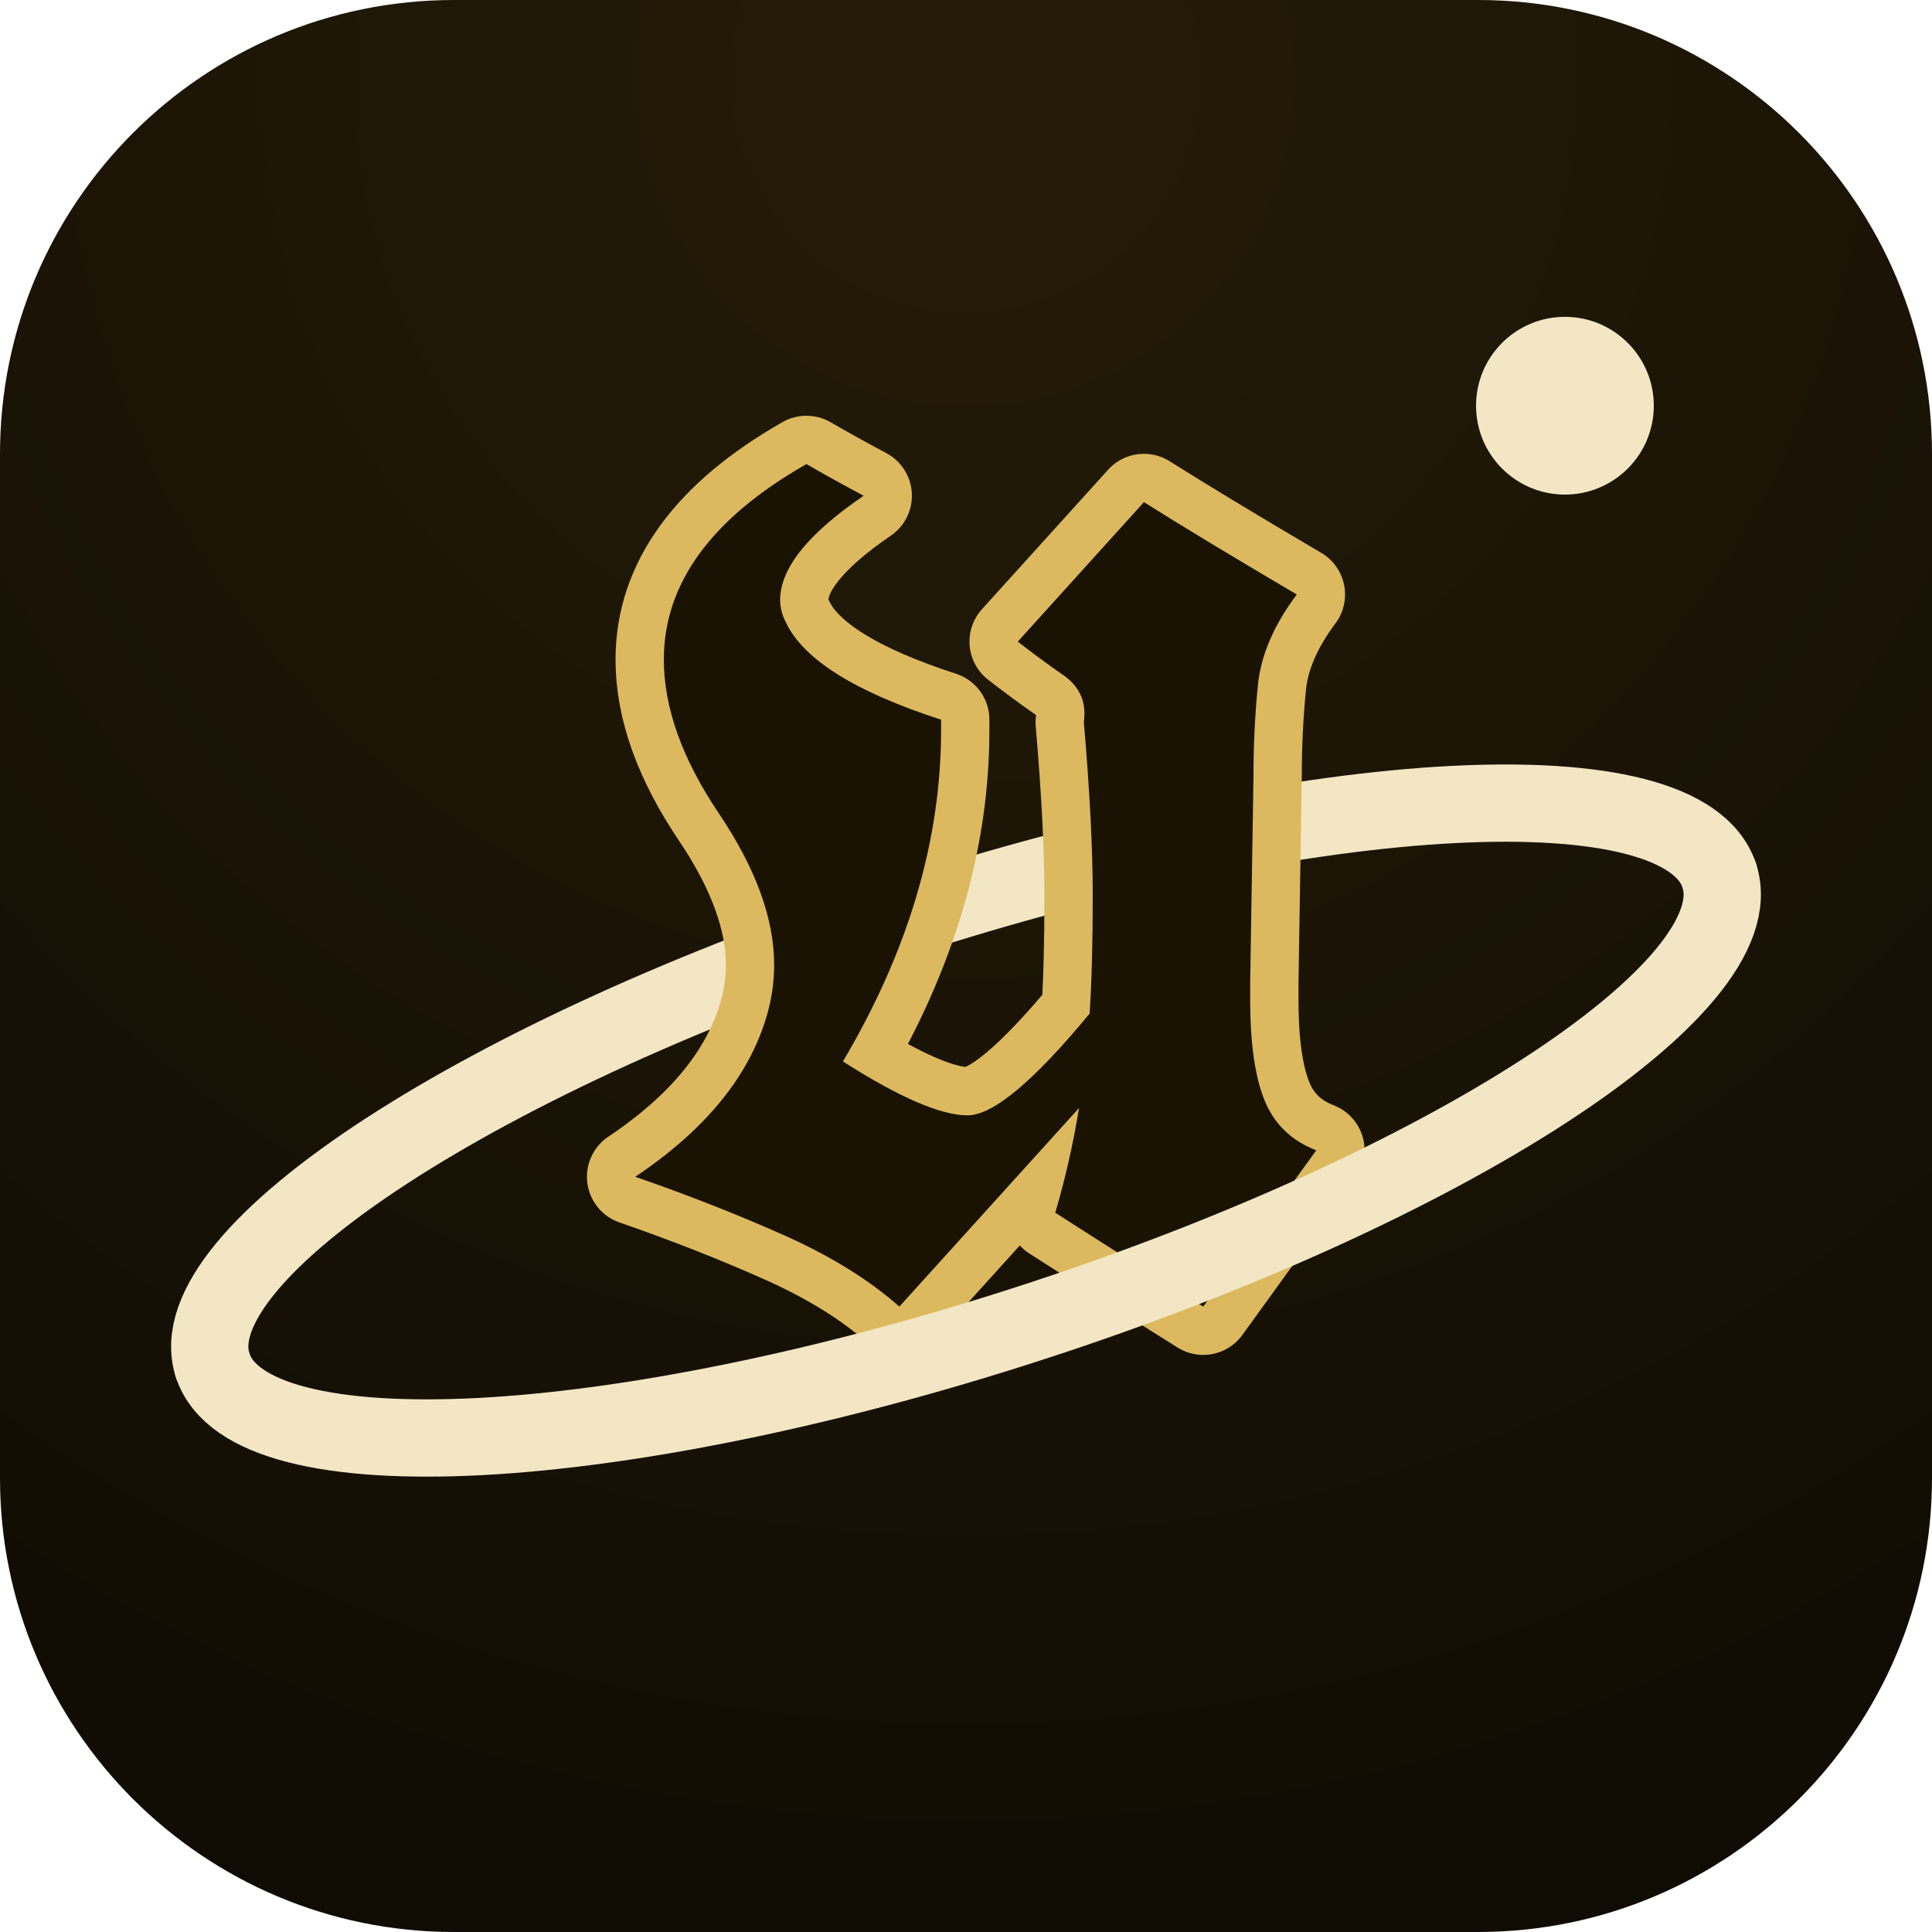
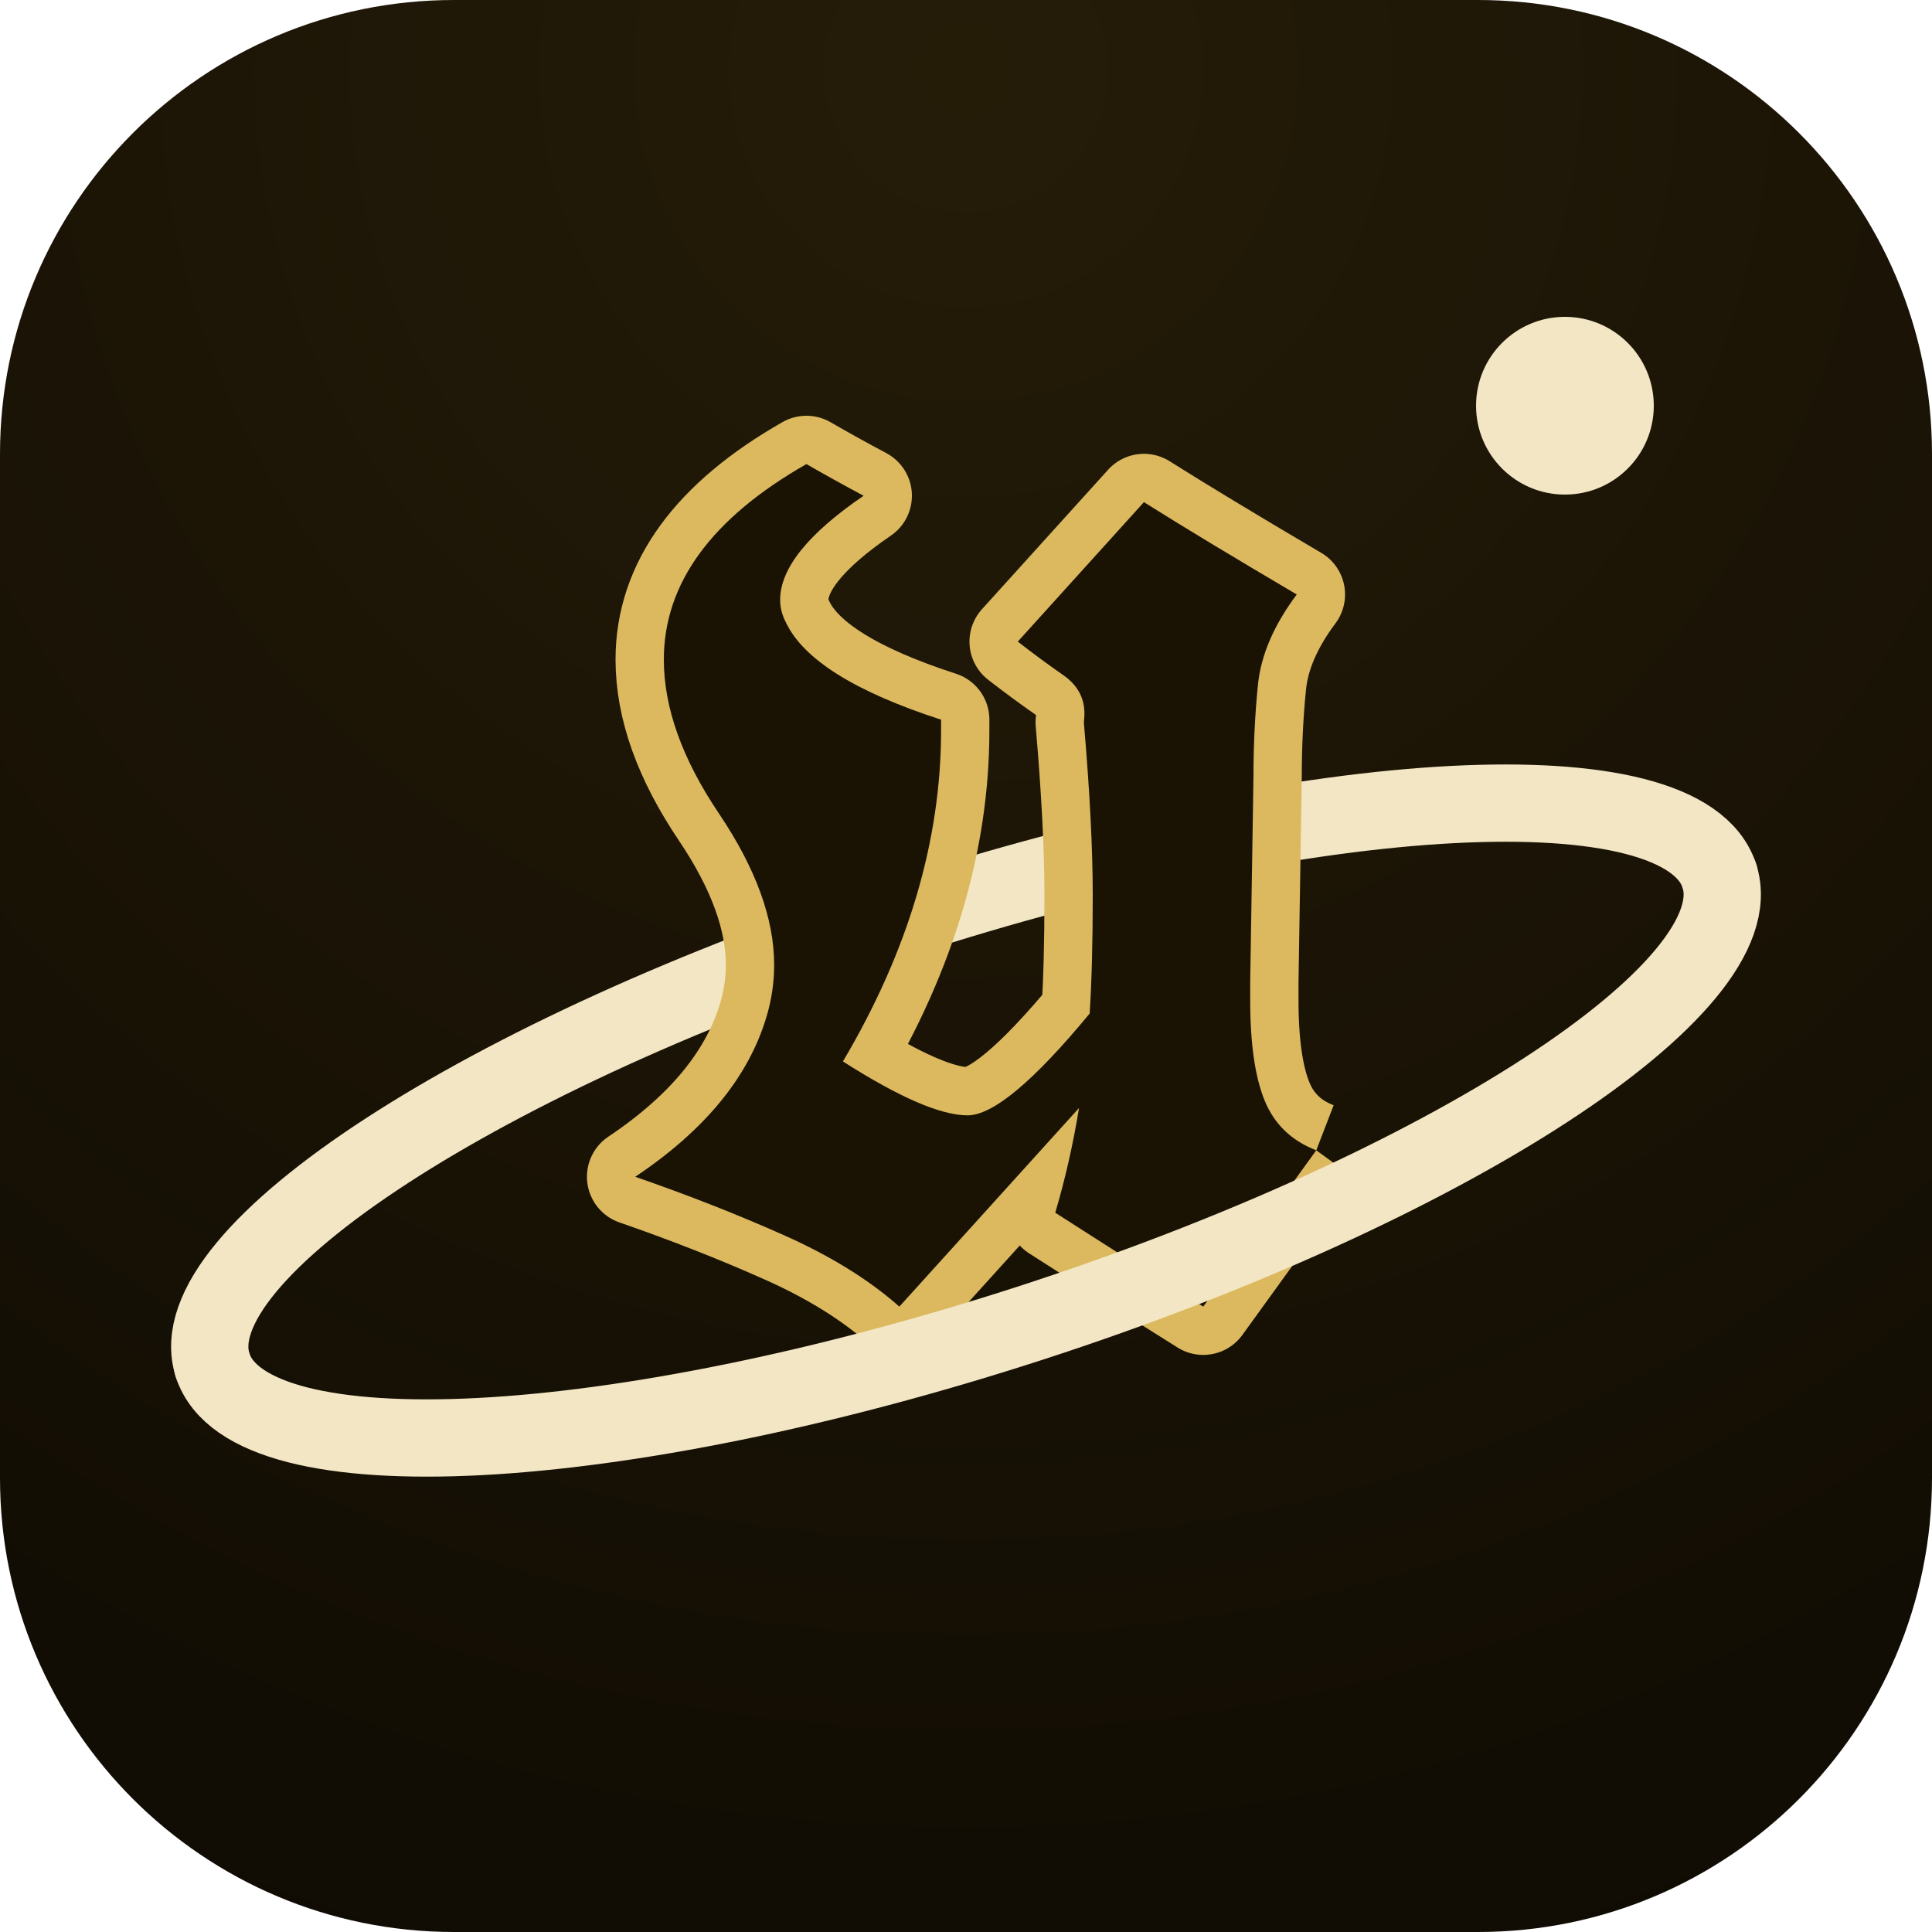
<svg xmlns="http://www.w3.org/2000/svg" width="512" height="512" viewBox="0 0 512 512">
  <defs>
-     <radialGradient id="g" gradientUnits="userSpaceOnUse" cx="256" cy="20.48" r="573.44">
-       <stop offset="0" stop-color="#251c08" />
-       <stop offset="1" stop-color="#0e0a03" />
+     <radialGradient id="bg" cx="50%" cy="4%" r="112%">
+       <stop offset="0%" stop-color="#251c08" />
+       <stop offset="100%" stop-color="#0e0a03" />
    </radialGradient>
  </defs>
-   <rect width="512" height="512" rx="120.32" fill="url(#g)" />
+   <rect width="512" height="512" rx="120.32" ry="120.32" fill="url(#bg)" />
  <g transform="scale(5.12)">
    <path d="M9 58 A41 11 0 0 1 91 58" fill="none" stroke="#f3e6c4" stroke-width="4" stroke-linecap="round" transform="rotate(-18 50 58)" />
-     <path d="M68.13 59.54L62.28 67.63Q58.45 65.23 54.62 62.77L54.62 62.77Q55.39 60.17 55.85 57.35L55.85 57.35L46.55 67.63Q44.20 65.55 40.59 63.94Q36.98 62.33 32.88 60.91L32.88 60.91Q38.32 57.27 39.69 52.57L39.69 52.57Q40.07 51.28 40.07 49.94L40.07 49.94Q40.07 46.36 37.22 42.12Q34.36 37.88 34.36 34.14L34.36 34.14Q34.36 28.23 41.74 24.02L41.74 24.02Q43.16 24.84 44.70 25.66L44.70 25.66Q40.38 28.61 40.38 31.05L40.38 31.05Q40.38 31.65 40.68 32.22L40.68 32.22Q42.04 35.09 48.71 37.25L48.71 37.25Q48.71 37.53 48.71 37.80L48.71 37.80Q48.71 46.36 43.63 54.94L43.63 54.94Q48.00 57.73 50.08 57.73L50.08 57.73Q52.05 57.73 56.40 52.46L56.40 52.46Q56.56 50.00 56.56 46.36Q56.56 42.72 56.10 37.39L56.10 37.39Q56.13 37.14 56.13 36.93L56.13 36.93Q56.13 35.69 55.00 34.92Q53.88 34.14 52.68 33.21L52.68 33.21L59.21 25.99Q62.11 27.82 67.12 30.77L67.12 30.77Q65.34 33.15 65.11 35.45Q64.88 37.75 64.88 40.18L64.88 40.18L64.71 50.84Q64.71 51.34 64.71 51.77L64.71 51.77Q64.71 55.14 65.46 56.97Q66.21 58.80 68.13 59.54L68.13 59.54Z" fill="none" stroke="#dcb95f" stroke-width="5" stroke-linejoin="round" />
-     <path d="M68.13 59.54L62.28 67.63Q58.45 65.23 54.62 62.77L54.62 62.77Q55.39 60.17 55.85 57.35L55.85 57.35L46.55 67.63Q44.20 65.55 40.59 63.94Q36.98 62.33 32.88 60.91L32.88 60.91Q38.32 57.27 39.69 52.57L39.69 52.57Q40.07 51.28 40.07 49.94L40.07 49.94Q40.07 46.36 37.22 42.12Q34.36 37.88 34.36 34.14L34.36 34.14Q34.36 28.23 41.74 24.02L41.74 24.02Q43.16 24.84 44.70 25.66L44.70 25.66Q40.38 28.61 40.38 31.05L40.38 31.05Q40.38 31.65 40.68 32.22L40.68 32.22Q42.04 35.09 48.71 37.25L48.71 37.25Q48.71 37.53 48.71 37.80L48.71 37.80Q48.71 46.36 43.63 54.94L43.63 54.94Q48.00 57.73 50.08 57.73L50.08 57.73Q52.05 57.73 56.40 52.46L56.40 52.46Q56.56 50.00 56.56 46.36Q56.56 42.72 56.10 37.39L56.10 37.39Q56.13 37.14 56.13 36.93L56.13 36.93Q56.13 35.69 55.00 34.92Q53.88 34.14 52.68 33.21L52.68 33.21L59.21 25.99Q62.11 27.82 67.12 30.77L67.12 30.77Q65.34 33.15 65.11 35.45Q64.88 37.75 64.88 40.18L64.88 40.18L64.71 50.84Q64.71 51.34 64.71 51.77L64.71 51.77Q64.71 55.14 65.46 56.97Q66.21 58.80 68.13 59.54L68.13 59.54Z" fill="#1a1304" />
+     <path d="M68.13 59.54L62.28 67.63Q58.45 65.23 54.62 62.77L54.62 62.77Q55.39 60.17 55.85 57.35L55.85 57.35L46.55 67.63Q44.2 65.55 40.59 63.94Q36.98 62.33 32.88 60.91L32.88 60.91Q38.32 57.27 39.69 52.57L39.69 52.57Q40.07 51.28 40.07 49.94L40.07 49.94Q40.07 46.36 37.22 42.12Q34.36 37.88 34.36 34.14L34.36 34.14Q34.36 28.23 41.74 24.02L41.74 24.02Q43.16 24.84 44.7 25.66L44.7 25.66Q40.38 28.61 40.38 31.05L40.38 31.05Q40.38 31.65 40.68 32.22L40.68 32.22Q42.04 35.09 48.71 37.25L48.71 37.25Q48.71 37.53 48.71 37.8L48.71 37.8Q48.71 46.36 43.63 54.94L43.63 54.94Q48 57.73 50.08 57.73L50.08 57.73Q52.05 57.73 56.4 52.46L56.4 52.46Q56.56 50 56.56 46.36Q56.56 42.72 56.1 37.39L56.1 37.39Q56.13 37.14 56.13 36.93L56.13 36.93Q56.13 35.69 55 34.92Q53.88 34.14 52.68 33.21L52.68 33.21L59.21 25.99Q62.11 27.82 67.12 30.77L67.12 30.77Q65.34 33.15 65.11 35.45Q64.88 37.75 64.88 40.18L64.88 40.18L64.71 50.84Q64.71 51.34 64.71 51.77L64.71 51.77Q64.71 55.14 65.46 56.97Q66.21 58.8 68.13 59.54L68.13 59.54" fill="#1a1304" stroke="#dcb95f" stroke-width="5" stroke-linejoin="round" paint-order="stroke" />
    <path d="M91 58 A41 11 0 0 1 9 58" fill="none" stroke="#f3e6c4" stroke-width="4" stroke-linecap="round" transform="rotate(-18 50 58)" />
    <circle cx="81" cy="21" r="4.6" fill="#f3e6c4" />
  </g>
</svg>
